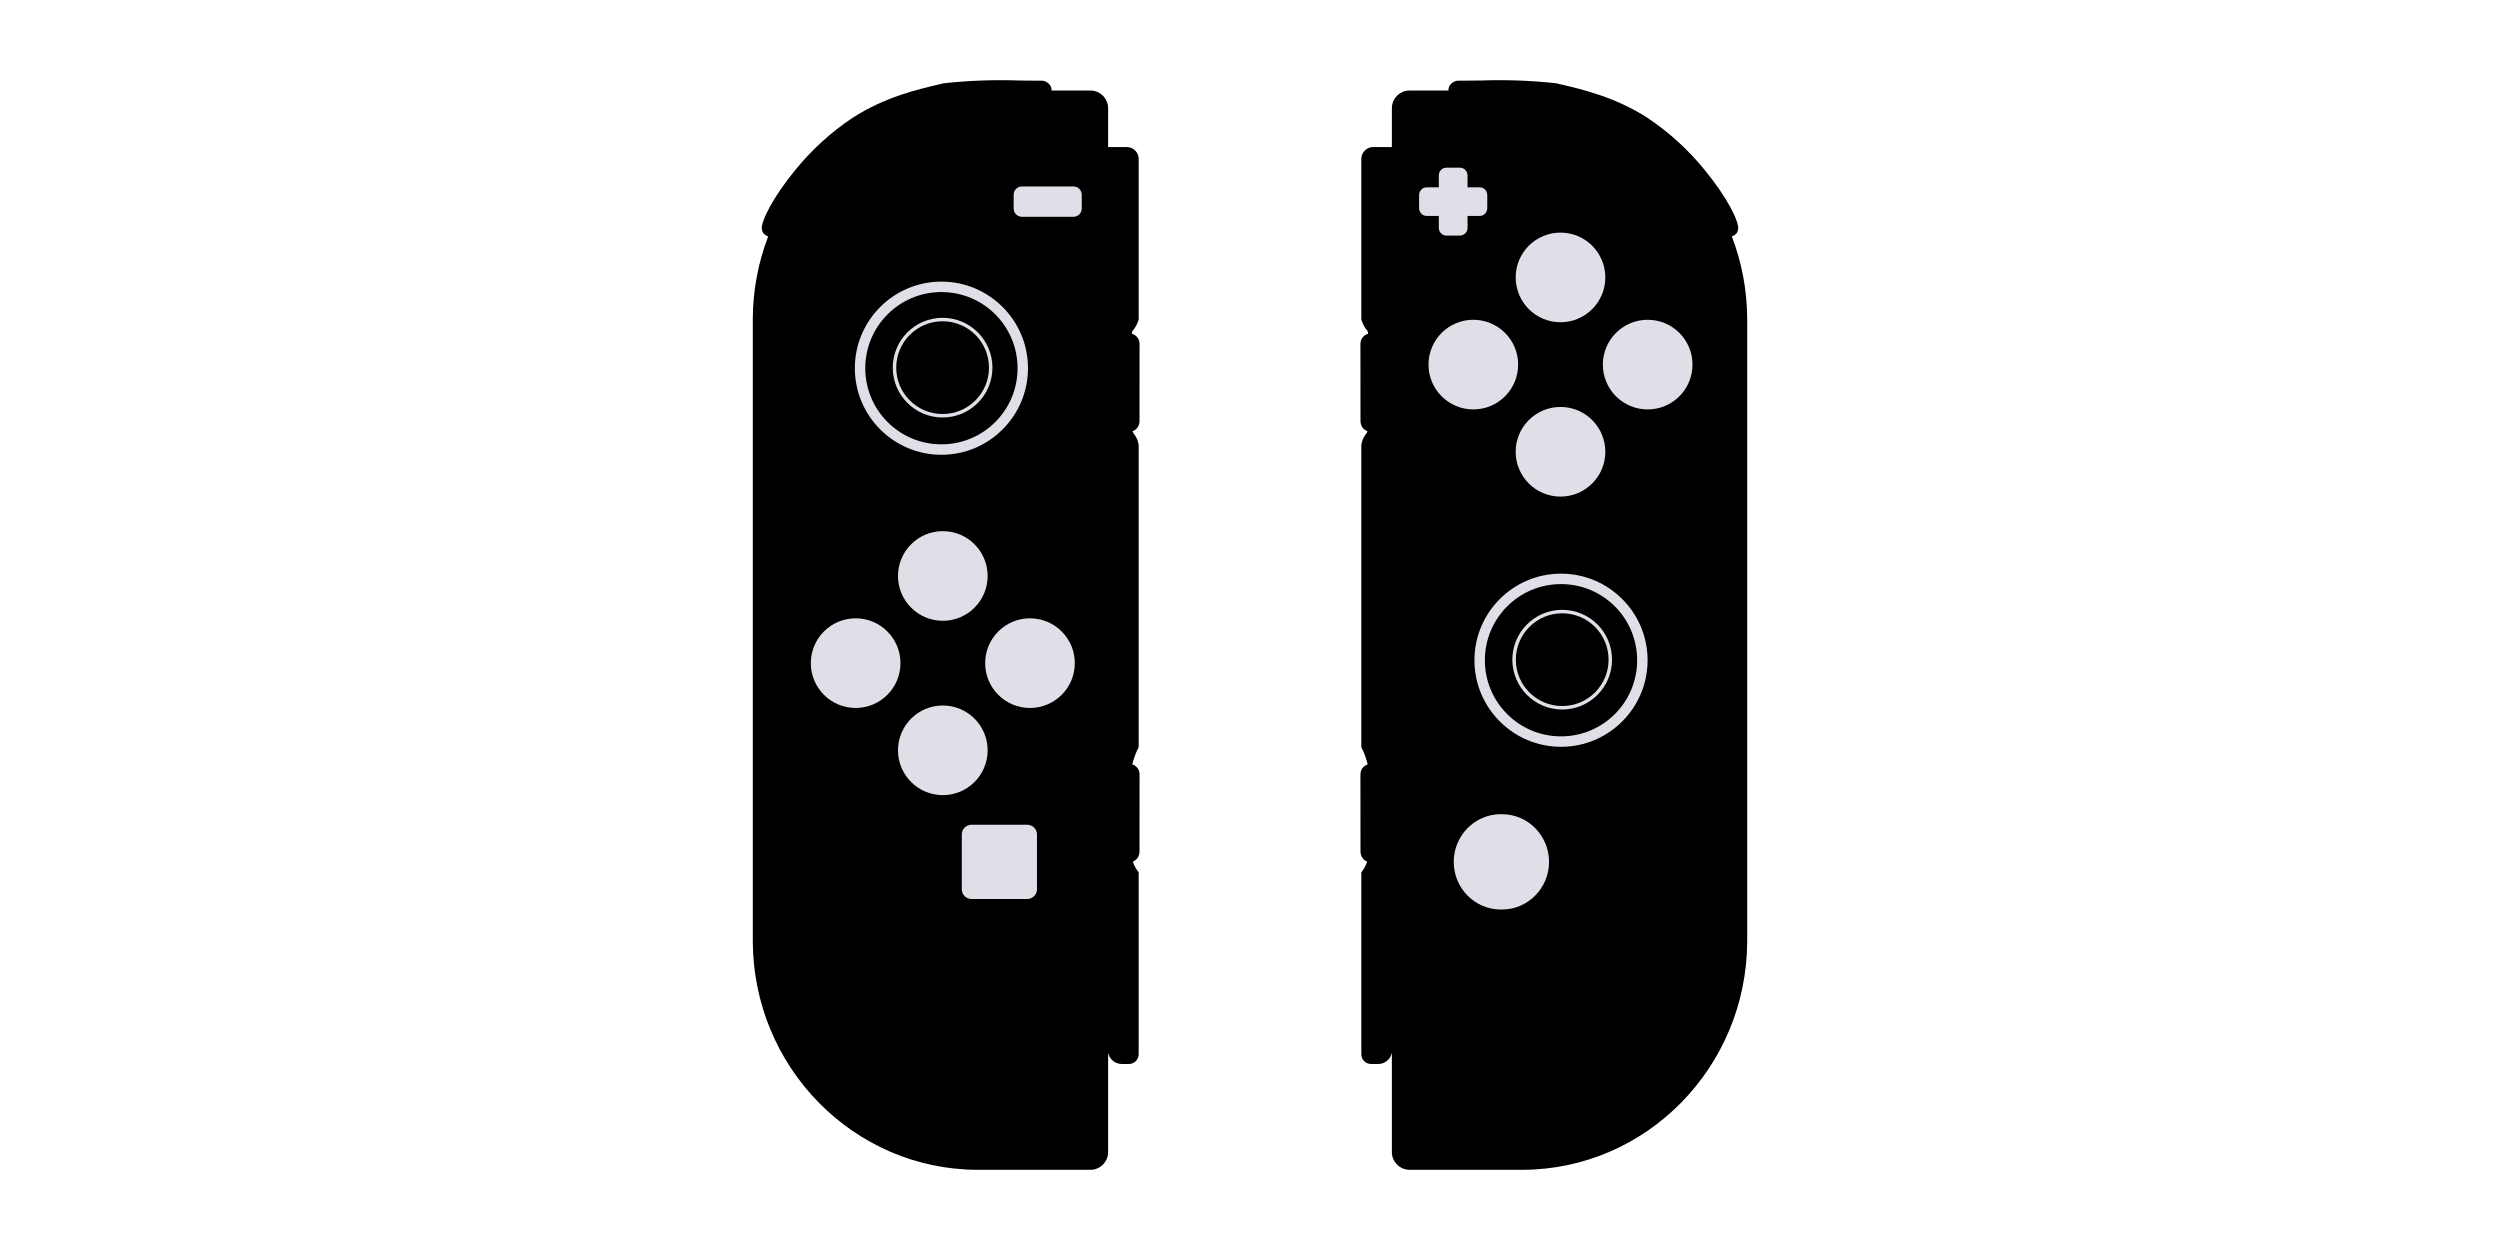
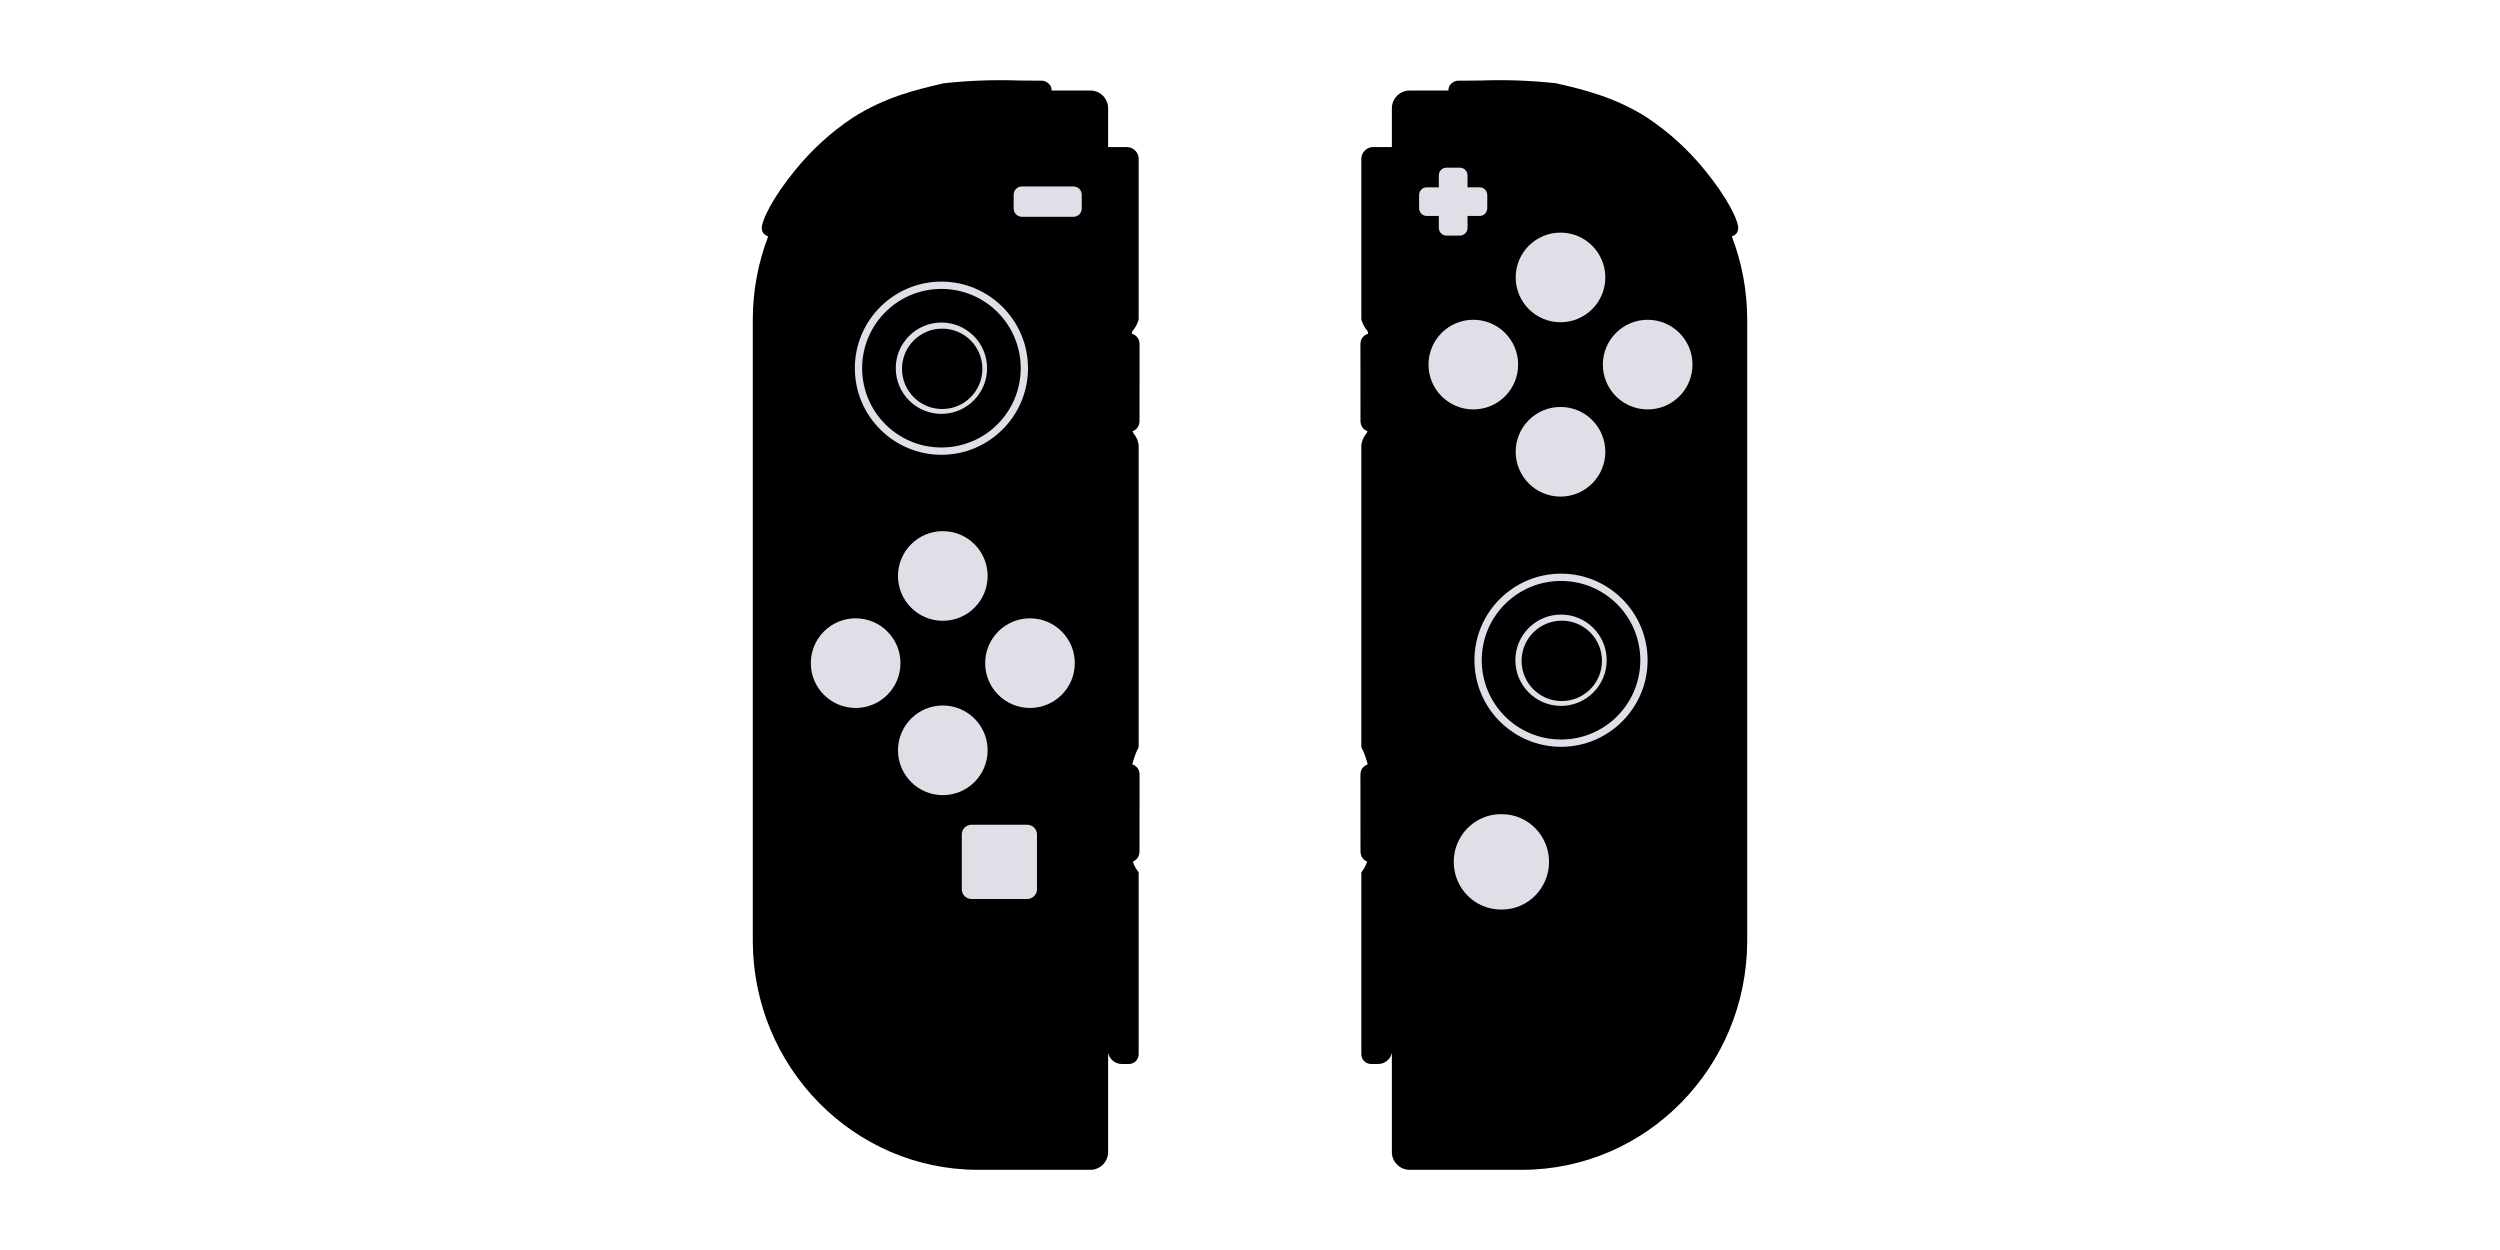
<svg xmlns="http://www.w3.org/2000/svg" width="1000" height="500">
  <path d="M519.24.168c12.494-.449 25 .003 37.429 1.353l.039.004.039.006c.765.109 1.34.303 1.666.377l.008.002.008.002c11.555 2.696 27.727 6.461 43.806 16.787l.016.01.017.012a128.2 128.2 0 0 1 28.725 26.2l.006.009c5.433 6.595 9.72 12.987 12.563 18.187 1.423 2.603 2.486 4.9 3.158 6.852s1.214 3.427.547 5.36l-.004.015-.006.013c-.35.971-.931 1.415-1.41 1.754a7.6 7.6 0 0 1-1.45.79c4.905 12.78 7.613 26.678 7.655 41.208v309.93c-.179 62.81-50.197 113.778-111.956 113.961h-56.414c-4.809-.075-8.715-4.049-8.707-8.857v-49.604a6.8 6.8 0 0 1-1.935 3.719 6.87 6.87 0 0 1-4.875 2.01h-3.56a4.84 4.84 0 0 1-3.427-1.428 4.87 4.87 0 0 1-1.426-3.395v-90.732l.577-.701a16.4 16.4 0 0 0 2.326-4.598c-1.38-.513-2.377-1.67-2.776-2.574a6.4 6.4 0 0 1-.537-2.281l-.002-.045-.025-38.616v-.002c0-1.37.558-2.684 1.37-3.53.692-.72 1.477-1.133 2.2-1.393l-.002-.268a59 59 0 0 0-1.205-3.938l-.004-.01a35 35 0 0 0-1.603-3.728l-.319-.578V181.98l.022-.16c.258-1.935 1.017-3.77 1.79-4.768s1.098-1.563 1.288-2.096c-1.48-.474-2.552-1.693-2.97-2.639-.53-1.196-.54-2.281-.54-2.281l-.002-.043-.025-38.617v-.002c0-1.371.558-2.683 1.37-3.53.777-.807 1.671-1.228 2.464-1.482a9 9 0 0 0-.196-1.033 2 2 0 0 0-.08-.254v-.002a15 15 0 0 1-2.933-5.25l-.188-.387V39.199a5.8 5.8 0 0 1 1.75-4.149 5.8 5.8 0 0 1 4.125-1.713h9.348V14.003c-.006-4.807 3.9-8.78 8.707-8.853h19.463l.076-1.024.037-.167c.23-1.042.861-1.936 1.725-2.555.745-.603 1.63-1.013 2.584-1.127l.143-.017.146.002c3.773.008 7.56-.043 11.385-.094m-13.646 1.814-.199.15c.037-.023.085-.024.12-.052.034-.025.047-.07.08-.098m-33.166 485.66-.008.005-.002.002-.002.002-.002.002-.004.01z" style="baseline-shift:baseline;display:inline;overflow:visible;opacity:1;vector-effect:none;fill:#000;stop-color:#000;stop-opacity:1" transform="translate(175.494 32.071)scale(.80268)" />
  <path d="M502.15 43.592c-2.028.016-3.727 1.685-3.779 3.713v6.084h-6.037c-2.439-.015-3.804 2.14-3.787 3.8v6.66c-.017 1.66 1.348 3.816 3.787 3.801h6.037v6.084c.052 2.028 1.751 3.697 3.78 3.713h6.757c2.029-.016 3.727-1.685 3.78-3.713V67.65h6.037c2.439.015 3.803-2.14 3.787-3.8v-6.66c.016-1.66-1.348-3.816-3.787-3.801h-6.038v-6.084c-.052-2.028-1.75-3.697-3.779-3.713z" style="baseline-shift:baseline;display:inline;overflow:visible;opacity:1;vector-effect:none;fill:#dfdfe7;fill-opacity:1;stop-color:#000;stop-opacity:1" transform="translate(175.494 32.071)scale(.80268)" />
  <path d="M529.226 365.783c-12.91.004-23.427 10.666-23.427 23.752 0 13.087 10.517 23.748 23.427 23.752h.64c12.914.002 23.436-10.66 23.437-23.75 0-13.091-10.522-23.756-23.437-23.754z" style="baseline-shift:baseline;display:inline;overflow:visible;opacity:1;vector-effect:none;fill:#dfdfe7;fill-opacity:1;stroke-width:.993;stop-color:#000;stop-opacity:1" transform="translate(175.494 32.071)scale(.80268)" />
  <g transform="translate(79.797 21.563)scale(.80268)">
    <circle cx="634.792" cy="154.829" r="22.338" style="font-variation-settings:normal;vector-effect:none;fill:#dfdfe7;fill-opacity:1;fill-rule:evenodd;stroke-width:44.661;stroke-linecap:butt;stroke-linejoin:miter;stroke-miterlimit:4;stroke-dasharray:none;stroke-dashoffset:0;stroke-opacity:1;-inkscape-stroke:none;stop-color:#000" />
    <circle cx="-721.673" cy="154.829" r="22.338" style="font-variation-settings:normal;vector-effect:none;fill:#dfdfe7;fill-opacity:1;fill-rule:evenodd;stroke-width:44.661;stroke-linecap:butt;stroke-linejoin:miter;stroke-miterlimit:4;stroke-dasharray:none;stroke-dashoffset:0;stroke-opacity:1;-inkscape-stroke:none;stop-color:#000" transform="scale(-1 1)" />
    <circle cx="111.388" cy="-678.232" r="22.338" style="font-variation-settings:normal;vector-effect:none;fill:#dfdfe7;fill-opacity:1;fill-rule:evenodd;stroke-width:44.661;stroke-linecap:butt;stroke-linejoin:miter;stroke-miterlimit:4;stroke-dasharray:none;stroke-dashoffset:0;stroke-opacity:1;-inkscape-stroke:none;stop-color:#000" transform="rotate(90)" />
    <circle cx="-198.269" cy="-678.232" r="22.338" style="font-variation-settings:normal;vector-effect:none;fill:#dfdfe7;fill-opacity:1;fill-rule:evenodd;stroke-width:44.661;stroke-linecap:butt;stroke-linejoin:miter;stroke-miterlimit:4;stroke-dasharray:none;stroke-dashoffset:0;stroke-opacity:1;-inkscape-stroke:none;stop-color:#000" transform="scale(1 -1)rotate(90)" />
  </g>
-   <path d="M608.443 814.794c-15.81 0-28.648 12.839-28.648 28.65s12.837 28.65 28.648 28.65 28.65-12.84 28.65-28.65c0-15.811-12.838-28.65-28.65-28.65m0 2c14.73 0 26.65 11.92 26.65 26.65s-11.92 26.65-26.65 26.65-26.648-11.92-26.648-26.65 11.918-26.65 26.648-26.65" style="baseline-shift:baseline;display:inline;overflow:visible;vector-effect:none;fill:#dfdfe7;fill-opacity:1;stop-color:#000" transform="translate(201.433 -323.125)scale(.69595)" />
-   <path d="M607.763 794C580.303 794 558 816.303 558 843.762s22.305 49.762 49.764 49.762 49.76-22.303 49.76-49.762S635.223 794 607.764 794m0 6c24.193 0 43.76 19.57 43.76 43.762s-19.567 43.762-43.76 43.762c-24.191 0-43.763-19.57-43.763-43.762S583.571 800 607.765 800" style="baseline-shift:baseline;display:inline;overflow:visible;vector-effect:none;fill:#dfdfe7;fill-opacity:1;stroke:none;stroke-width:4;stroke-opacity:1;stop-color:#000" transform="translate(201.433 -323.125)scale(.69595)" />
-   <g transform="translate(175.494 32.071)scale(.80268)">
-     <path d="M289.313.168a260 260 0 0 0-37.428 1.353l-.04.004-.038.006c-.766.109-1.341.303-1.666.377l-.008.002-.008.002c-11.556 2.696-27.728 6.461-43.807 16.787l-.015.01-.018.012a128.2 128.2 0 0 0-28.725 26.2l-.006.009c-5.433 6.595-9.719 12.987-12.562 18.187-1.423 2.603-2.487 4.9-3.158 6.852-.672 1.952-1.215 3.427-.547 5.36l.004.015.006.013c.35.971.93 1.415 1.41 1.754a7.6 7.6 0 0 0 1.45.79c-4.906 12.78-7.614 26.678-7.655 41.208v309.93c.178 62.81 50.196 113.778 111.955 113.961h56.414c4.809-.075 8.715-4.049 8.707-8.857v-49.604a6.8 6.8 0 0 0 1.936 3.719 6.87 6.87 0 0 0 4.875 2.01h3.558a4.84 4.84 0 0 0 3.428-1.428 4.87 4.87 0 0 0 1.426-3.395v-90.732l-.576-.701a16.4 16.4 0 0 1-2.326-4.598c1.38-.513 2.376-1.67 2.775-2.574a6.4 6.4 0 0 0 .537-2.281l.002-.045.025-38.616v-.002c0-1.37-.558-2.684-1.37-3.53-.692-.72-1.476-1.133-2.2-1.393l.002-.268c.378-1.378.771-2.7 1.205-3.938l.004-.01a35 35 0 0 1 1.604-3.728l.318-.578V181.98l-.021-.16c-.258-1.935-1.017-3.77-1.791-4.768s-1.098-1.563-1.288-2.096c1.48-.474 2.553-1.693 2.971-2.639.53-1.196.54-2.281.54-2.281l.001-.043.026-38.617v-.002c0-1.371-.558-2.683-1.371-3.53-.776-.807-1.67-1.228-2.463-1.482a9 9 0 0 1 .195-1.033c.048-.18.073-.24.08-.254v-.002a15 15 0 0 0 2.934-5.25l.187-.387V39.199a5.8 5.8 0 0 0-1.75-4.149 5.8 5.8 0 0 0-4.125-1.713h-9.347V14.003c.006-4.807-3.9-8.78-8.708-8.853H305.41l-.077-1.024-.037-.167c-.23-1.042-.861-1.936-1.725-2.555-.744-.603-1.63-1.013-2.584-1.127l-.142-.017-.147.002c-3.773.008-7.56-.043-11.384-.094m13.646 1.814.2.15c-.037-.023-.085-.024-.12-.052-.034-.025-.048-.07-.08-.098m33.166 485.66.008.005.002.002.002.002.002.002.004.01z" style="baseline-shift:baseline;display:inline;overflow:visible;opacity:1;vector-effect:none;fill:#000;stop-color:#000;stop-opacity:1" />
-     <path d="M265.47 371.033a4.88 4.88 0 0 0-3.408 1.424l-.011.01-.01.012a4.85 4.85 0 0 0-1.381 3.43v27.257a4.84 4.84 0 0 0 1.38 3.428l.012.014.014.013a4.88 4.88 0 0 0 3.403 1.416h27.801a4.83 4.83 0 0 0 3.41-1.414 4.76 4.76 0 0 0 1.443-3.466v-27.243a4.76 4.76 0 0 0-1.443-3.46 4.84 4.84 0 0 0-3.41-1.42h-27.791z" style="baseline-shift:baseline;display:inline;overflow:visible;opacity:1;vector-effect:none;fill:#dfdfe7;fill-opacity:1;stop-color:#000;stop-opacity:1" />
-     <rect width="33.924" height="15.104" x="286.505" y="52.968" ry="4.098" style="fill:#dfdfe7;fill-opacity:1;stroke-width:1.675;stroke-linecap:round;stroke-linejoin:round" />
-     <path d="M608.443 814.794c-15.81 0-28.648 12.839-28.648 28.65s12.837 28.65 28.648 28.65 28.65-12.84 28.65-28.65c0-15.811-12.838-28.65-28.65-28.65m0 2c14.73 0 26.65 11.92 26.65 26.65s-11.92 26.65-26.65 26.65-26.648-11.92-26.648-26.65 11.918-26.65 26.648-26.65" style="baseline-shift:baseline;display:inline;overflow:visible;vector-effect:none;fill:#dfdfe7;fill-opacity:1;stop-color:#000" transform="translate(-276.446 -588.036)scale(.86703)" />
-     <path d="M607.763 794C580.303 794 558 816.303 558 843.762s22.305 49.762 49.764 49.762 49.76-22.303 49.76-49.762S635.223 794 607.764 794m0 6c24.193 0 43.76 19.57 43.76 43.762s-19.567 43.762-43.76 43.762c-24.191 0-43.763-19.57-43.763-43.762S583.571 800 607.765 800" style="baseline-shift:baseline;display:inline;overflow:visible;vector-effect:none;fill:#dfdfe7;fill-opacity:1;stroke:none;stroke-width:4;stroke-opacity:1;stop-color:#000" transform="translate(-276.446 -588.036)scale(.86703)" />
-     <g transform="translate(-427.034 135.68)">
-       <circle cx="634.792" cy="154.829" r="22.338" style="font-variation-settings:normal;vector-effect:none;fill:#dfdfe7;fill-opacity:1;fill-rule:evenodd;stroke-width:44.661;stroke-linecap:butt;stroke-linejoin:miter;stroke-miterlimit:4;stroke-dasharray:none;stroke-dashoffset:0;stroke-opacity:1;-inkscape-stroke:none;stop-color:#000" />
-       <circle cx="-721.673" cy="154.829" r="22.338" style="font-variation-settings:normal;vector-effect:none;fill:#dfdfe7;fill-opacity:1;fill-rule:evenodd;stroke-width:44.661;stroke-linecap:butt;stroke-linejoin:miter;stroke-miterlimit:4;stroke-dasharray:none;stroke-dashoffset:0;stroke-opacity:1;-inkscape-stroke:none;stop-color:#000" transform="scale(-1 1)" />
-       <circle cx="111.388" cy="-678.232" r="22.338" style="font-variation-settings:normal;vector-effect:none;fill:#dfdfe7;fill-opacity:1;fill-rule:evenodd;stroke-width:44.661;stroke-linecap:butt;stroke-linejoin:miter;stroke-miterlimit:4;stroke-dasharray:none;stroke-dashoffset:0;stroke-opacity:1;-inkscape-stroke:none;stop-color:#000" transform="rotate(90)" />
-       <circle cx="-198.269" cy="-678.232" r="22.338" style="font-variation-settings:normal;vector-effect:none;fill:#dfdfe7;fill-opacity:1;fill-rule:evenodd;stroke-width:44.661;stroke-linecap:butt;stroke-linejoin:miter;stroke-miterlimit:4;stroke-dasharray:none;stroke-dashoffset:0;stroke-opacity:1;-inkscape-stroke:none;stop-color:#000" transform="scale(1 -1)rotate(90)" />
-     </g>
+   <path d="M407.72 32.206a209 209 0 0 0-30.043 1.086l-.032.003-.03.005c-.615.087-1.077.243-1.338.302l-.006.002-.006.002c-9.276 2.164-22.257 5.186-35.163 13.474l-.012.008-.014.01a102.9 102.9 0 0 0-23.057 21.03l-.005.007c-4.361 5.294-7.802 10.425-10.084 14.599-1.142 2.089-1.996 3.933-2.534 5.5-.54 1.566-.976 2.75-.44 4.302l.004.012.005.01c.28.78.746 1.136 1.131 1.408a6 6 0 0 0 1.164.634c-3.938 10.259-6.111 21.414-6.144 33.077v248.775c.143 50.416 40.291 91.327 89.864 91.474h45.282c3.86-.06 6.995-3.25 6.989-7.11v-39.815a5.46 5.46 0 0 0 1.554 2.985 5.5 5.5 0 0 0 3.913 1.613h2.856a3.9 3.9 0 0 0 2.752-1.146 3.9 3.9 0 0 0 1.144-2.725v-72.829l-.462-.563a13.2 13.2 0 0 1-1.867-3.69c1.108-.412 1.907-1.34 2.227-2.066a5.1 5.1 0 0 0 .431-1.831l.002-.036.02-30.997v-.002c0-1.1-.447-2.154-1.1-2.833a4.5 4.5 0 0 0-1.765-1.118l.002-.215c.303-1.107.619-2.168.967-3.161l.003-.008a28 28 0 0 1 1.288-2.993l.255-.464v-120.78l-.017-.128c-.207-1.553-.816-3.026-1.438-3.827-.62-.801-.881-1.254-1.034-1.682 1.188-.38 2.05-1.36 2.385-2.119.426-.96.434-1.83.434-1.83v-.035l.021-30.997v-.002c0-1.1-.447-2.154-1.1-2.834-.623-.647-1.34-.985-1.977-1.19a7 7 0 0 1 .156-.828c.039-.145.059-.193.065-.204v-.002a12 12 0 0 0 2.355-4.214l.15-.31V63.534a4.66 4.66 0 0 0-1.405-3.33 4.66 4.66 0 0 0-3.31-1.375h-7.504V43.31c.005-3.858-3.13-7.047-6.99-7.105H420.64l-.061-.822-.03-.134c-.185-.837-.691-1.554-1.385-2.051a4.1 4.1 0 0 0-2.074-.905l-.114-.013-.118.001c-3.028.007-6.068-.034-9.137-.075m10.953 1.456.16.12c-.03-.018-.068-.019-.096-.041-.027-.02-.038-.057-.064-.08m26.622 389.83.006.004.002.002.002.002.002.002.003.008z" style="baseline-shift:baseline;display:inline;overflow:visible;vector-effect:none;fill:#000;stroke-width:.803;stop-color:#000" />
+   <path d="M388.581 329.892a3.92 3.92 0 0 0-2.735 1.143l-.01.008-.007.01a3.9 3.9 0 0 0-1.109 2.753v21.879a3.9 3.9 0 0 0 1.108 2.751l.01.011.011.01a3.92 3.92 0 0 0 2.732 1.137h22.315a3.88 3.88 0 0 0 2.737-1.135 3.82 3.82 0 0 0 1.159-2.782V333.81a3.82 3.82 0 0 0-1.159-2.777 3.9 3.9 0 0 0-2.737-1.14H388.59z" style="baseline-shift:baseline;display:inline;overflow:visible;vector-effect:none;fill:#dfdfe7;fill-opacity:1;stroke-width:.803;stop-color:#000" />
+   <rect width="27.23" height="12.124" x="405.466" y="74.587" ry="3.289" style="fill:#dfdfe7;fill-opacity:1;stroke-width:1.344;stroke-linecap:round;stroke-linejoin:round" />
+   <g transform="translate(-167.278 140.979)scale(.80268)">
+     <circle cx="634.792" cy="154.829" r="22.338" style="font-variation-settings:normal;vector-effect:none;fill:#dfdfe7;fill-opacity:1;fill-rule:evenodd;stroke-width:44.661;stroke-linecap:butt;stroke-linejoin:miter;stroke-miterlimit:4;stroke-dasharray:none;stroke-dashoffset:0;stroke-opacity:1;-inkscape-stroke:none;stop-color:#000" />
+     <circle cx="-721.673" cy="154.829" r="22.338" style="font-variation-settings:normal;vector-effect:none;fill:#dfdfe7;fill-opacity:1;fill-rule:evenodd;stroke-width:44.661;stroke-linecap:butt;stroke-linejoin:miter;stroke-miterlimit:4;stroke-dasharray:none;stroke-dashoffset:0;stroke-opacity:1;-inkscape-stroke:none;stop-color:#000" transform="scale(-1 1)" />
+     <circle cx="111.388" cy="-678.232" r="22.338" style="font-variation-settings:normal;vector-effect:none;fill:#dfdfe7;fill-opacity:1;fill-rule:evenodd;stroke-width:44.661;stroke-linecap:butt;stroke-linejoin:miter;stroke-miterlimit:4;stroke-dasharray:none;stroke-dashoffset:0;stroke-opacity:1;-inkscape-stroke:none;stop-color:#000" transform="rotate(90)" />
+     <circle cx="-198.269" cy="-678.232" r="22.338" style="font-variation-settings:normal;vector-effect:none;fill:#dfdfe7;fill-opacity:1;fill-rule:evenodd;stroke-width:44.661;stroke-linecap:butt;stroke-linejoin:miter;stroke-miterlimit:4;stroke-dasharray:none;stroke-dashoffset:0;stroke-opacity:1;-inkscape-stroke:none;stop-color:#000" transform="scale(1 -1)rotate(90)" />
+   </g>
+   <g style="fill:#dfdfe7;fill-opacity:1">
+     <path d="M704.621 584.088c-12.986 0-23.533 10.547-23.533 23.533s10.547 23.533 23.533 23.533 23.533-10.547 23.533-23.533-10.547-23.533-23.533-23.533m.393 3.142c11.45 0 20.712 9.26 20.712 20.71s-9.262 20.714-20.712 20.714-20.713-9.262-20.713-20.713c0-11.45 9.262-20.71 20.713-20.71" style="baseline-shift:baseline;display:inline;overflow:visible;vector-effect:none;fill:#dfdfe7;fill-opacity:1;stop-color:#000" transform="translate(77.523 -207.506)scale(.77614)" />
+     <path d="M704.621 563C680 563 660 583 660 607.621s20 44.621 44.62 44.621c24.622 0 44.622-20 44.622-44.62 0-24.622-20-44.622-44.621-44.622m0 3.762c22.588 0 40.86 18.27 40.86 40.86 0 22.587-18.272 40.858-40.86 40.858s-40.86-18.27-40.86-40.859c0-22.588 18.272-40.86 40.86-40.86" style="baseline-shift:baseline;display:inline;overflow:visible;vector-effect:none;fill:#dfdfe7;fill-opacity:1;stop-color:#000" transform="translate(77.523 -207.506)scale(.77614)" />
+   </g>
+   <g style="fill:#dfdfe7;fill-opacity:1">
+     <path d="M704.621 584.088c-12.986 0-23.533 10.547-23.533 23.533s10.547 23.533 23.533 23.533 23.533-10.547 23.533-23.533-10.547-23.533-23.533-23.533m.393 3.142c11.45 0 20.712 9.26 20.712 20.71s-9.262 20.714-20.712 20.714-20.713-9.262-20.713-20.713c0-11.45 9.262-20.71 20.713-20.71" style="baseline-shift:baseline;display:inline;overflow:visible;vector-effect:none;fill:#dfdfe7;fill-opacity:1;stop-color:#000" transform="translate(-170.315 -324.317)scale(.77614)" />
+     <path d="M704.621 563C680 563 660 583 660 607.621s20 44.621 44.62 44.621c24.622 0 44.622-20 44.622-44.62 0-24.622-20-44.622-44.621-44.622m0 3.762c22.588 0 40.86 18.27 40.86 40.86 0 22.587-18.272 40.858-40.86 40.858s-40.86-18.27-40.86-40.859c0-22.588 18.272-40.86 40.86-40.86" style="baseline-shift:baseline;display:inline;overflow:visible;vector-effect:none;fill:#dfdfe7;fill-opacity:1;stop-color:#000" transform="translate(-170.315 -324.317)scale(.77614)" />
  </g>
</svg>
